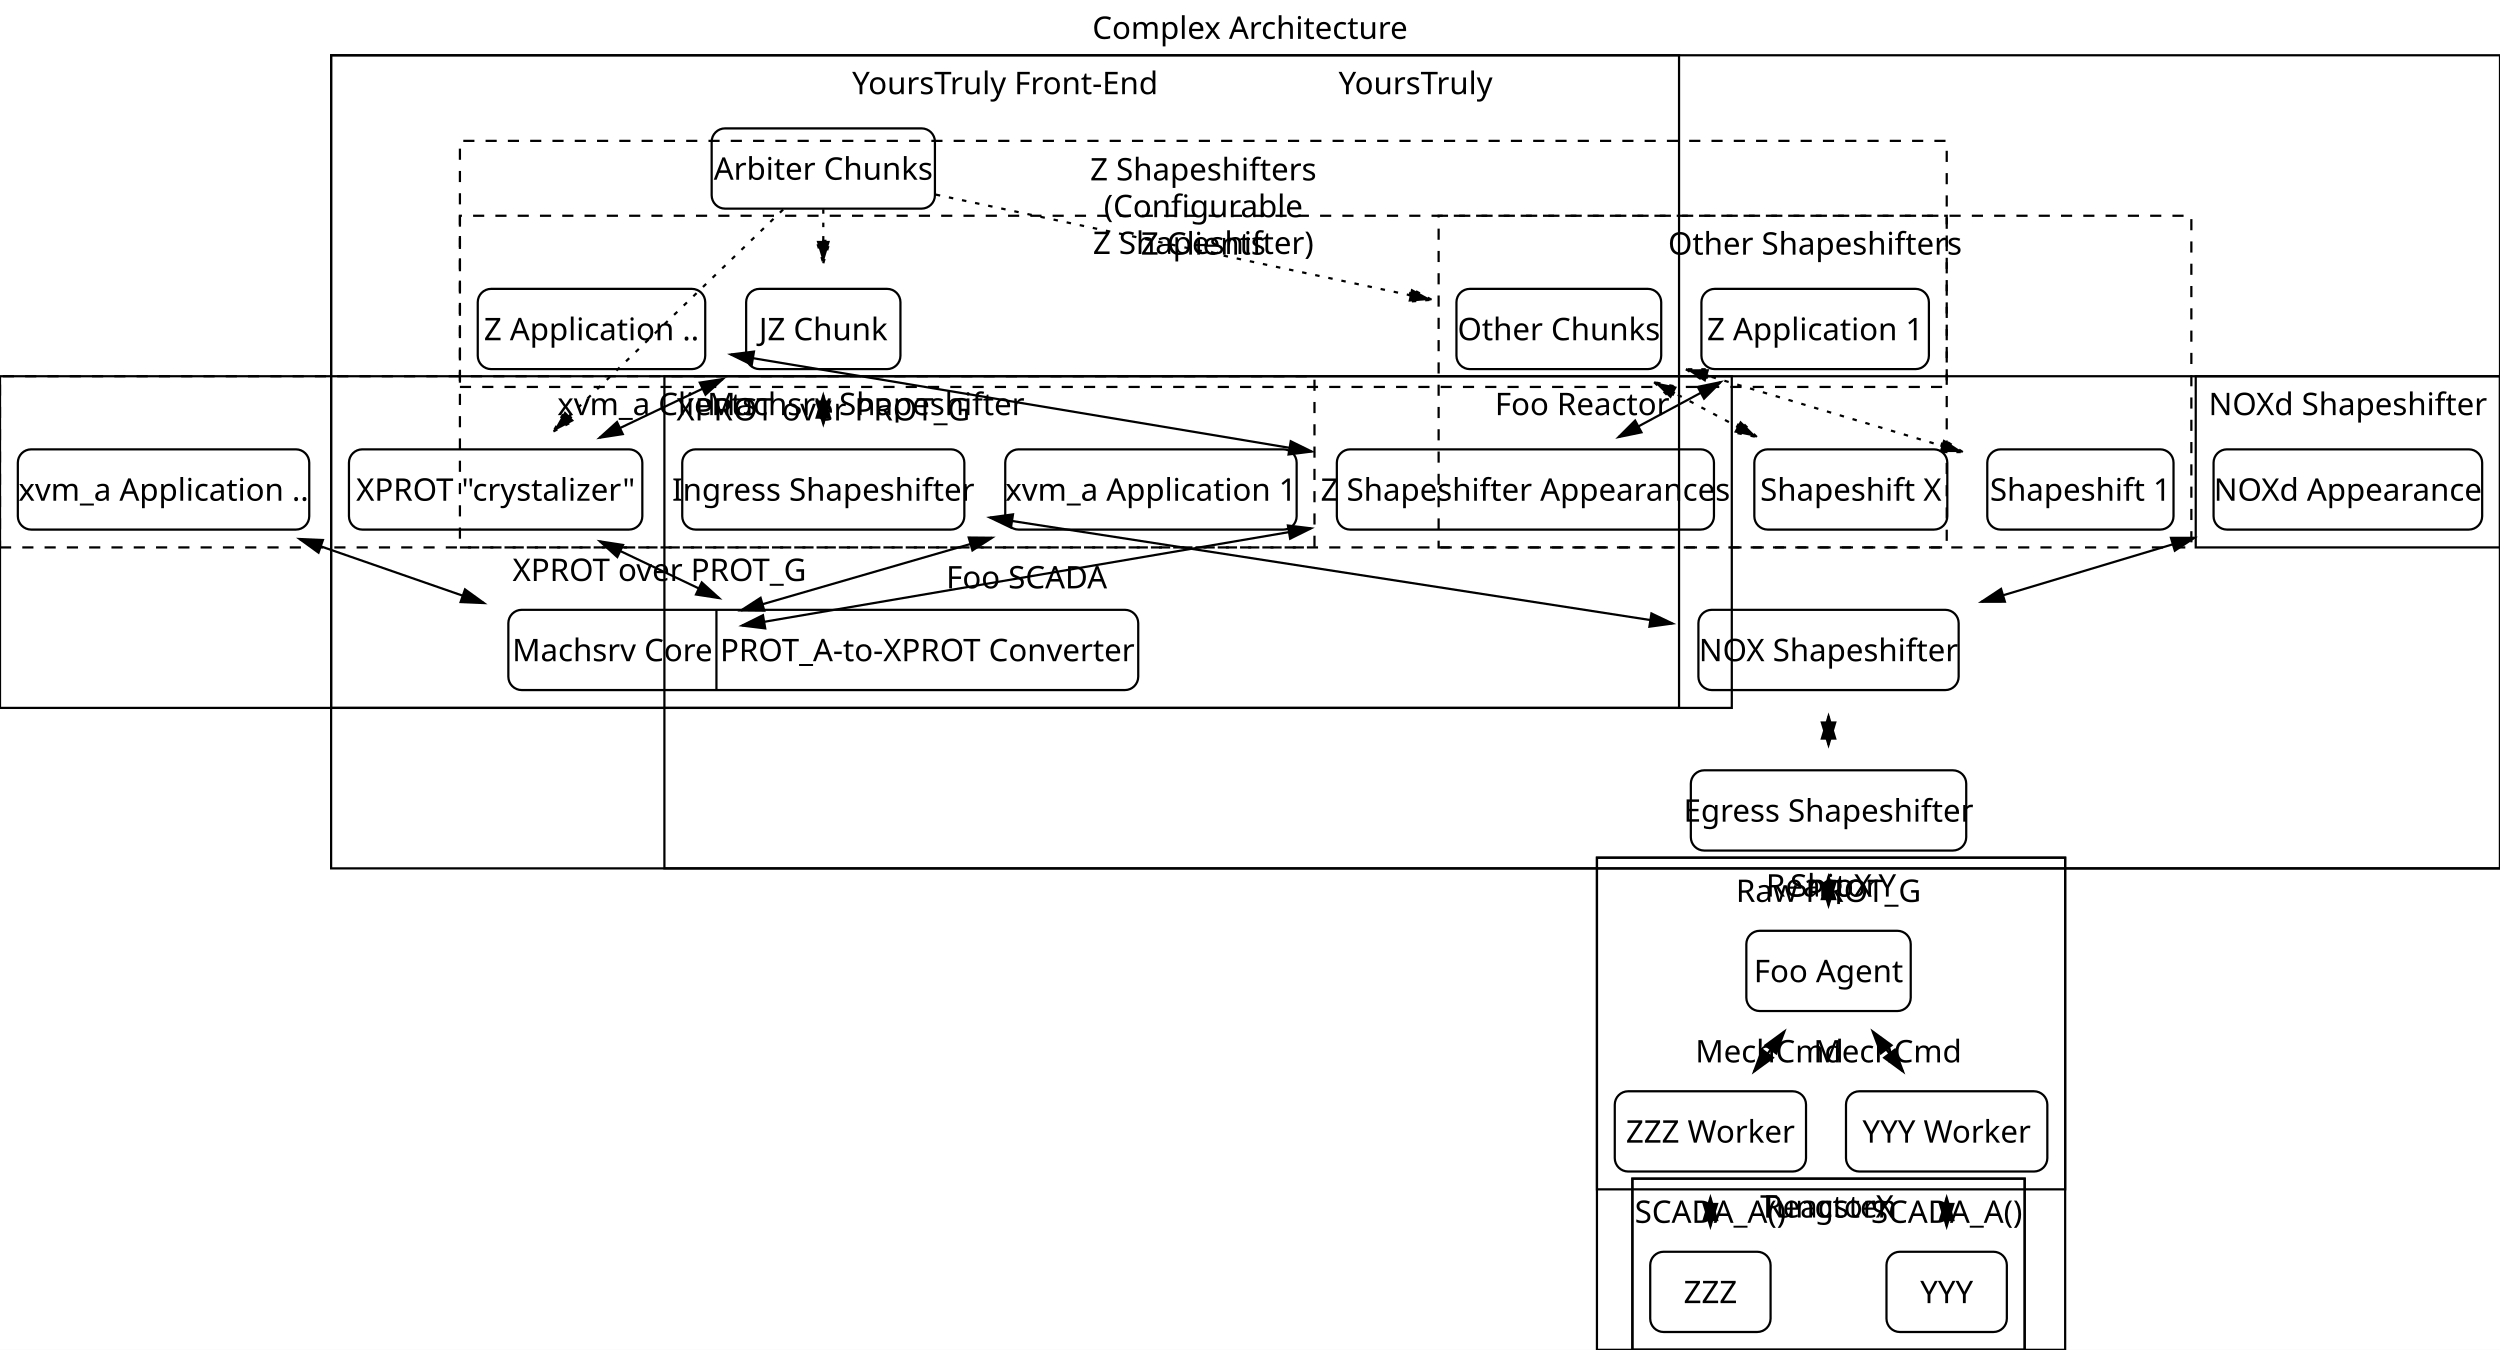
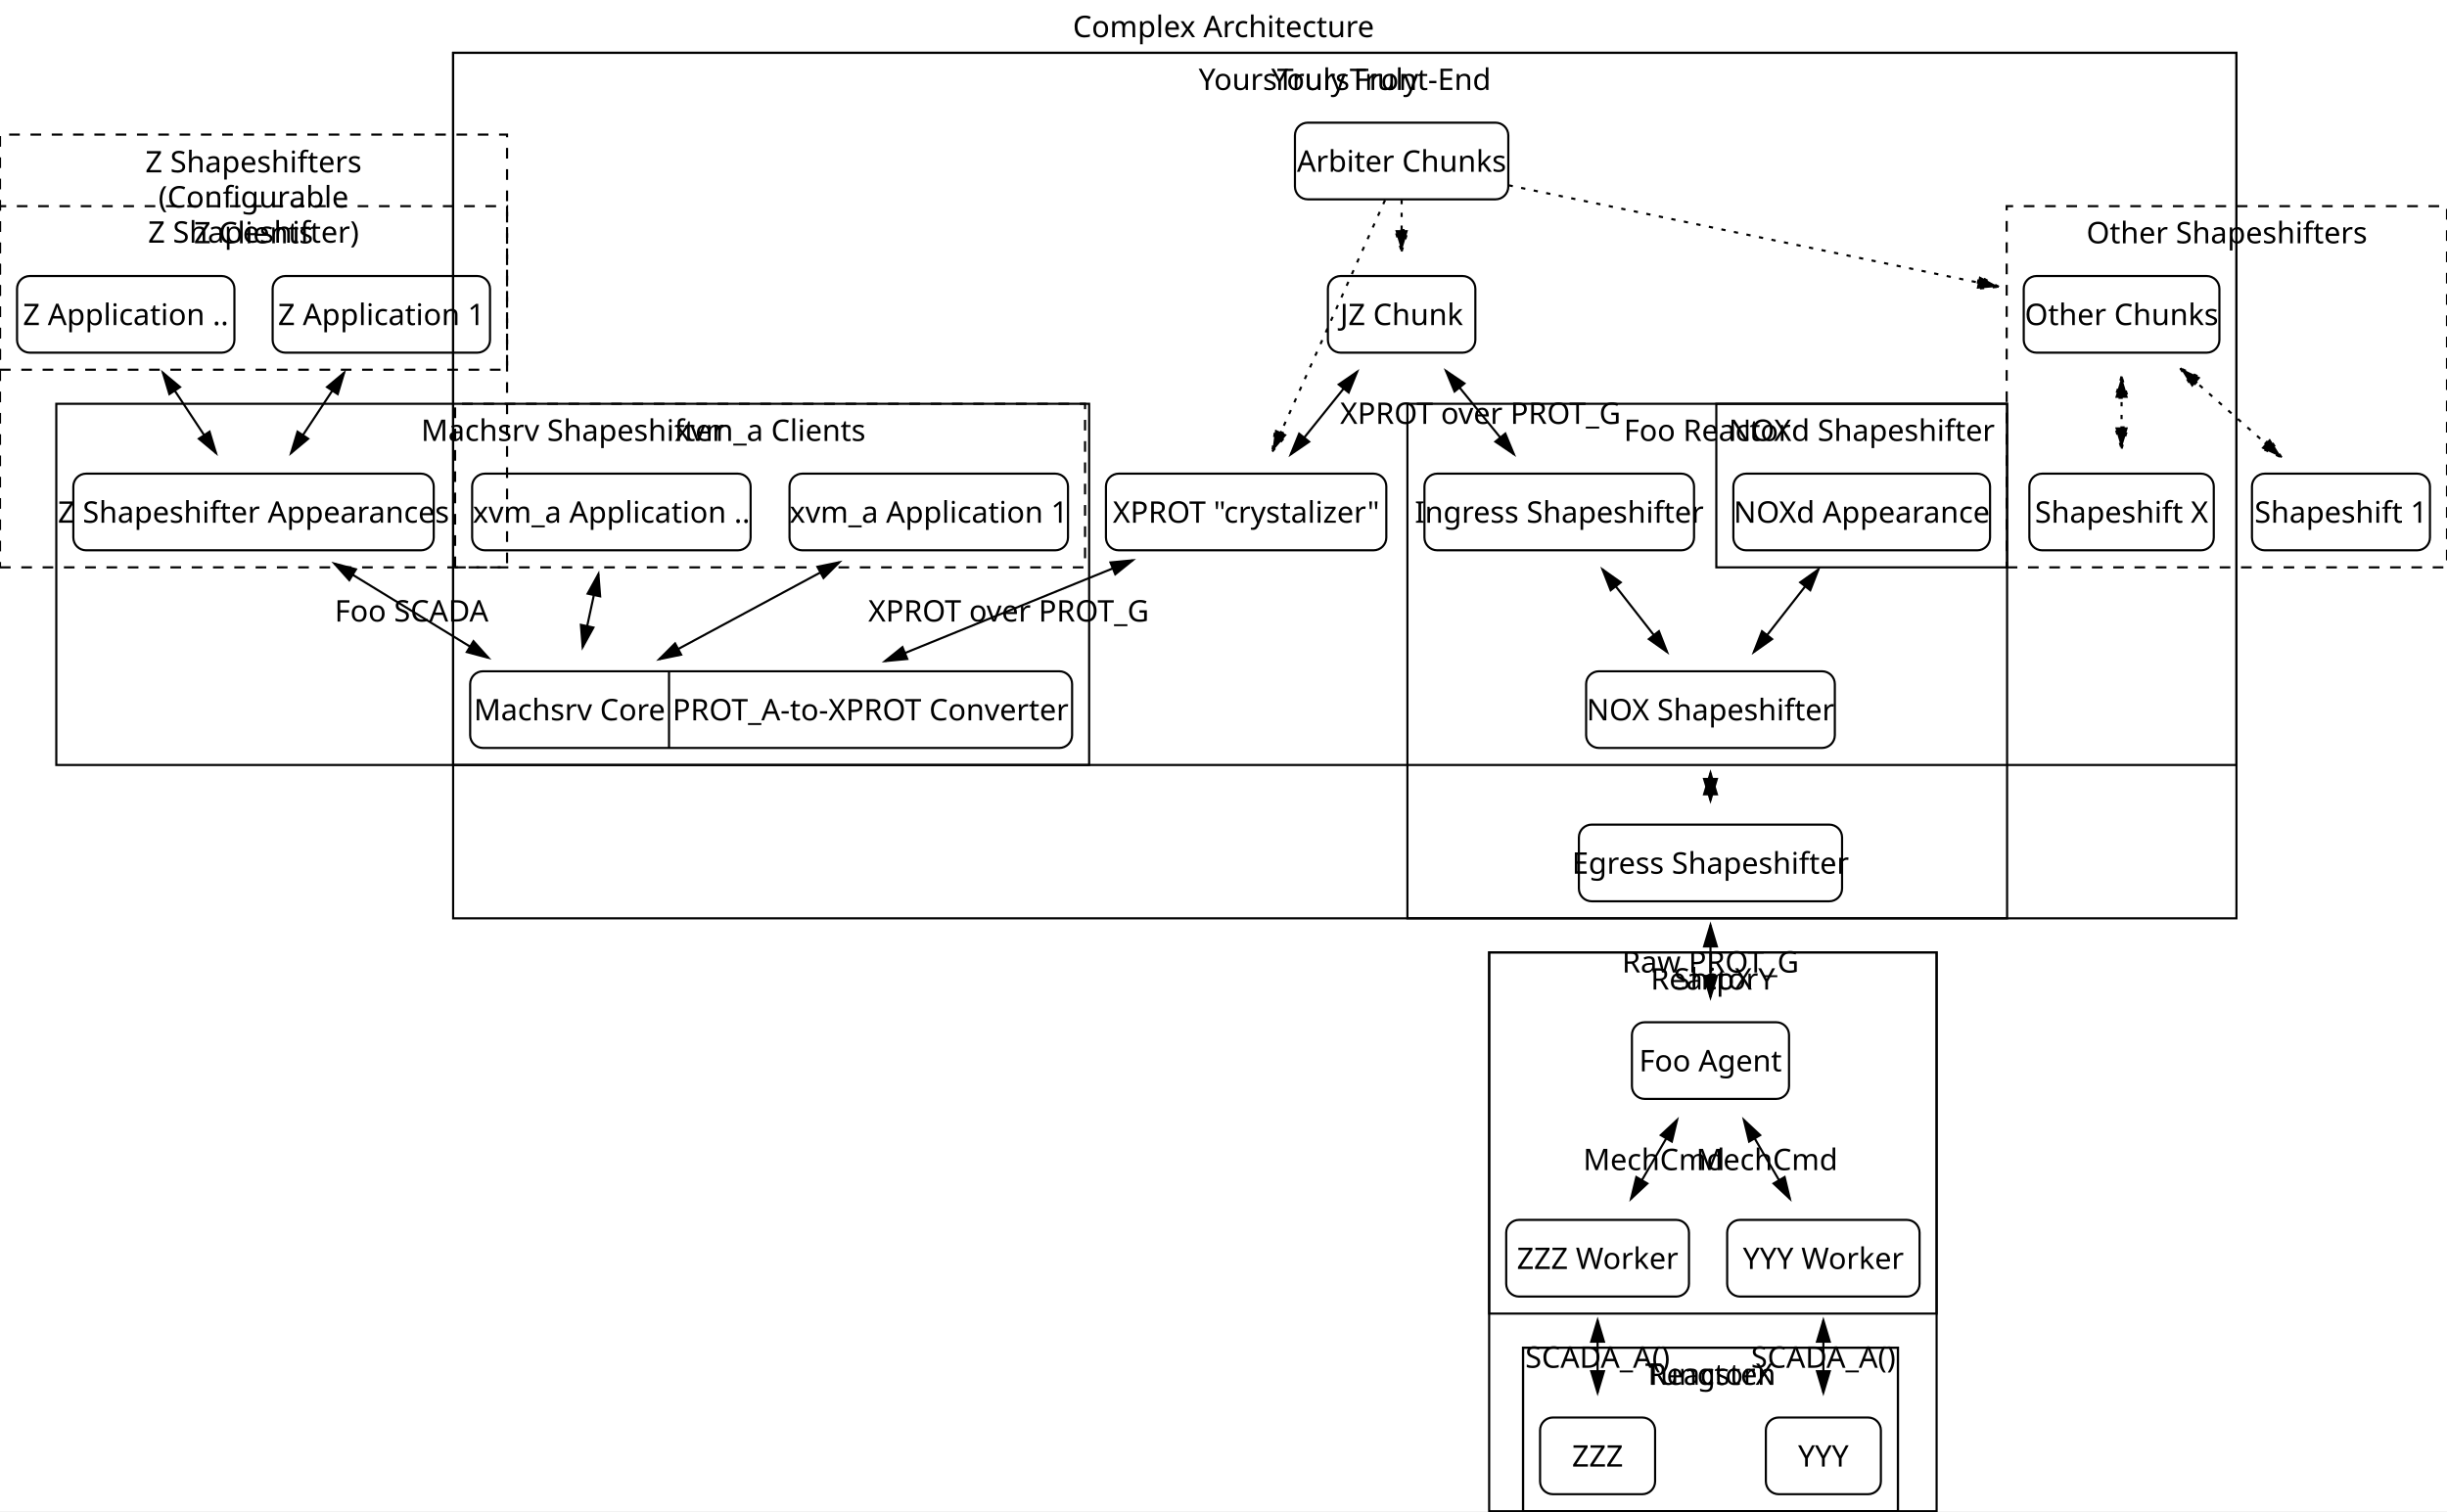
- <svg xmlns="http://www.w3.org/2000/svg" width="1121.624pt" height="605.6pt" viewBox="0 0 1121.624 605.6">
-   <rect x="0" y="0" width="1121.624" height="605.6" fill="white" />
-   <g transform="translate(0 605.6) scale(1 -1)">
-     <rect x="0" y="360" width="589.74" height="76.8" fill="none" stroke="black" stroke-dasharray="5,5" />
-     <text x="294.87" y="-419.35" transform="scale(1 -1)" text-anchor="middle" font-family="Times-Roman" font-size="14" fill="black">xvm_a Clients</text>
-     <rect x="206.343" y="432" width="667.055" height="76.8" fill="none" stroke="black" stroke-dasharray="5,5" />
-     <text x="539.87" y="-491.35" transform="scale(1 -1)" text-anchor="middle" font-family="Times-Roman" font-size="14" fill="black">Z Clients</text>
-     <rect x="206.343" y="360" width="667.055" height="182.4" fill="none" stroke="black" stroke-dasharray="5,5" />
-     <text x="539.87" y="-524.651" transform="scale(1 -1)" text-anchor="middle" font-family="Times-Roman" font-size="14" fill="black">Z Shapeshifters</text>
-     <text x="539.87" y="-508.15" transform="scale(1 -1)" text-anchor="middle" font-family="Times-Roman" font-size="14" fill="black">(Configurable</text>
-     <text x="539.87" y="-491.65" transform="scale(1 -1)" text-anchor="middle" font-family="Times-Roman" font-size="14" fill="black">Z Shapeshifter)</text>
-     <rect x="0" y="288" width="776.968" height="148.8" fill="none" stroke="black" />
-     <text x="388.484" y="-419.35" transform="scale(1 -1)" text-anchor="middle" font-family="Times-Roman" font-size="14" fill="black">Machsrv Shapeshifter</text>
-     <rect x="985.116" y="360" width="136.508" height="76.8" fill="none" stroke="black" />
-     <text x="1053.37" y="-419.35" transform="scale(1 -1)" text-anchor="middle" font-family="Times-Roman" font-size="14" fill="black">NOXd Shapeshifter</text>
-     <rect x="148.558" y="216" width="973.066" height="364.8" fill="none" stroke="black" />
-     <text x="635.091" y="-563.35" transform="scale(1 -1)" text-anchor="middle" font-family="Times-Roman" font-size="14" fill="black">YoursTruly</text>
-     <rect x="298.086" y="216" width="823.539" height="220.8" fill="none" stroke="black" />
-     <text x="709.855" y="-419.35" transform="scale(1 -1)" text-anchor="middle" font-family="Times-Roman" font-size="14" fill="black">Foo Reactor</text>
-     <rect x="148.558" y="288" width="604.744" height="292.8" fill="none" stroke="black" />
-     <text x="450.93" y="-563.35" transform="scale(1 -1)" text-anchor="middle" font-family="Times-Roman" font-size="14" fill="black">YoursTruly Front-End</text>
-     <rect x="645.438" y="360" width="337.713" height="148.8" fill="none" stroke="black" stroke-dasharray="5,5" />
-     <text x="814.295" y="-491.35" transform="scale(1 -1)" text-anchor="middle" font-family="Times-Roman" font-size="14" fill="black">Other Shapeshifters</text>
-     <rect x="716.468" y="0" width="210.066" height="220.8" fill="none" stroke="black" />
-     <text x="821.501" y="-203.35" transform="scale(1 -1)" text-anchor="middle" font-family="Times-Roman" font-size="14" fill="black">ShipX</text>
-     <rect x="732.37" y="0" width="176" height="76.8" fill="none" stroke="black" />
-     <text x="820.37" y="-59.35" transform="scale(1 -1)" text-anchor="middle" font-family="Times-Roman" font-size="14" fill="black">ReactorX</text>
-     <rect x="732.37" y="0" width="176" height="76.8" fill="none" stroke="black" />
-     <text x="820.37" y="-59.35" transform="scale(1 -1)" text-anchor="middle" font-family="Times-Roman" font-size="14" fill="black">Tungsten</text>
-     <rect x="716.468" y="72" width="210.066" height="148.8" fill="none" stroke="black" />
-     <text x="821.501" y="-203.35" transform="scale(1 -1)" text-anchor="middle" font-family="Times-Roman" font-size="14" fill="black">ReactorY</text>
-     <path d="M 771.909 434.136 C 757.243 426.239 740.83 417.401 726.214 409.531" fill="none" stroke="black" />
-     <polygon points="726.214,409.531 736.441,411.631 733.596,416.914" fill="black" stroke="black" />
-     <polygon points="771.909,434.136 761.682,432.037 764.527,426.754" fill="black" stroke="black" />
-     <path d="M 327.913 446.551 C 396.825 435.039 508.477 416.385 588.464 403.023" fill="none" stroke="black" />
-     <polygon points="588.464,403.023 579.095,407.629 578.106,401.711" fill="black" stroke="black" />
-     <polygon points="327.913,446.551 337.282,441.945 338.27,447.863" fill="black" stroke="black" />
-     <path d="M 588.173 368.561 C 509.005 355.032 399.372 336.297 332.958 324.947" fill="none" stroke="black" />
-     <polygon points="332.958,324.947 343.321,323.674 342.31,329.589" fill="black" stroke="black" />
-     <polygon points="588.173,368.561 577.81,369.833 578.821,363.919" fill="black" stroke="black" />
-     <text x="460.601" y="-341.618" transform="scale(1 -1)" text-anchor="middle" font-family="Times-Roman" font-size="14" fill="black">Foo SCADA</text>
-     <path d="M 445.054 364.339 C 409.17 353.943 366.242 341.506 332.463 331.72" fill="none" stroke="black" />
-     <polygon points="332.463,331.72 342.903,331.621 341.234,337.384" fill="black" stroke="black" />
-     <polygon points="445.054,364.339 434.614,364.438 436.284,358.675" fill="black" stroke="black" />
-     <path d="M 134.444 363.771 C 160.695 354.646 191.221 344.035 217.084 335.045" fill="none" stroke="black" />
-     <polygon points="217.084,335.045 208.623,341.162 206.653,335.495" fill="black" stroke="black" />
-     <polygon points="134.444,363.771 142.904,357.654 144.874,363.321" fill="black" stroke="black" />
-     <path d="M 444.139 373.395 C 529.261 360.183 667.242 338.767 750.341 325.869" fill="none" stroke="black" />
-     <polygon points="750.341,325.869 740.919,330.368 739.999,324.439" fill="black" stroke="black" />
-     <polygon points="444.139,373.395 453.561,368.897 454.481,374.826" fill="black" stroke="black" />
-     <path d="M 820.37 284.24 C 820.37 280.012 820.37 275.659 820.37 271.438" fill="none" stroke="black" />
-     <polygon points="820.37,271.438 823.37,281.438 817.37,281.438" fill="black" stroke="black" />
-     <polygon points="820.37,284.24 817.37,274.24 823.37,274.24" fill="black" stroke="black" />
-     <path d="M 984.447 364.294 C 954.346 355.25 919.129 344.67 889.055 335.635" fill="none" stroke="black" />
-     <polygon points="889.055,335.635 899.495,335.639 897.769,341.385" fill="black" stroke="black" />
-     <polygon points="984.447,364.294 974.007,364.289 975.733,358.543" fill="black" stroke="black" />
-     <path d="M 351.345 511.588 C 325.527 486.648 277.876 440.618 248.281 412.03" fill="none" stroke="black" stroke-dasharray="2,4" />
-     <polygon points="248.281,412.03 257.558,416.82 253.389,421.135" fill="black" stroke="black" stroke-dasharray="2,4" />
-     <path d="M 369.37 511.697 C 369.37 504.407 369.37 495.726 369.37 487.536" fill="none" stroke="black" stroke-dasharray="2,4" />
-     <polygon points="369.37,487.536 372.37,497.536 366.37,497.536" fill="black" stroke="black" stroke-dasharray="2,4" />
-     <path d="M 419.849 518.292 C 479.804 505.575 579.565 484.413 642.28 471.11" fill="none" stroke="black" stroke-dasharray="2,4" />
-     <polygon points="642.28,471.11 633.12,476.12 631.875,470.25" fill="black" stroke="black" stroke-dasharray="2,4" />
-     <path d="M 369.37 428.24 C 369.37 424.012 369.37 419.659 369.37 415.438" fill="none" stroke="black" />
-     <polygon points="369.37,415.438 372.37,425.438 366.37,425.438" fill="black" stroke="black" />
-     <polygon points="369.37,428.24 366.37,418.24 372.37,418.24" fill="black" stroke="black" />
-     <text x="369.37" y="-416.95" transform="scale(1 -1)" text-anchor="middle" font-family="Times-Roman" font-size="14" fill="black">XPROT over PROT_G</text>
-     <path d="M 324.275 435.526 C 306.776 427.193 286.738 417.651 269.088 409.246" fill="none" stroke="black" />
-     <polygon points="269.088,409.246 279.406,410.837 276.827,416.254" fill="black" stroke="black" />
-     <polygon points="324.275,435.526 313.957,433.935 316.536,428.518" fill="black" stroke="black" />
-     <path d="M 269.209 362.696 C 286.262 354.575 305.53 345.4 322.58 337.281" fill="none" stroke="black" />
-     <polygon points="322.58,337.281 314.841,344.289 312.261,338.872" fill="black" stroke="black" />
-     <polygon points="269.209,362.696 276.947,355.688 279.527,361.105" fill="black" stroke="black" />
-     <text x="295.87" y="-344.95" transform="scale(1 -1)" text-anchor="middle" font-family="Times-Roman" font-size="14" fill="black">XPROT over PROT_G</text>
-     <path d="M 756.402 439.939 C 794.276 428.609 843.64 413.842 880.607 402.784" fill="none" stroke="black" stroke-dasharray="2,4" />
-     <polygon points="880.607,402.784 871.886,408.524 870.166,402.776" fill="black" stroke="black" stroke-dasharray="2,4" />
-     <polygon points="756.402,439.939 765.123,434.199 766.842,439.947" fill="black" stroke="black" stroke-dasharray="2,4" />
-     <path d="M 742.158 434.136 C 756.937 426.239 773.476 417.401 788.205 409.531" fill="none" stroke="black" stroke-dasharray="2,4" />
-     <polygon points="788.205,409.531 780.799,416.89 777.971,411.598" fill="black" stroke="black" stroke-dasharray="2,4" />
-     <polygon points="742.158,434.136 749.564,426.778 752.392,432.069" fill="black" stroke="black" stroke-dasharray="2,4" />
-     <path d="M 800.531 142.797 C 796.096 136.939 791.395 130.73 786.969 124.886" fill="none" stroke="black" />
-     <polygon points="786.969,124.886 795.398,131.047 790.614,134.669" fill="black" stroke="black" />
-     <polygon points="800.531,142.797 792.102,136.635 796.886,133.013" fill="black" stroke="black" />
-     <text x="793.87" y="-128.95" transform="scale(1 -1)" text-anchor="middle" font-family="Times-Roman" font-size="14" fill="black">MechCmd</text>
-     <path d="M 840.21 142.797 C 844.645 136.939 849.346 130.73 853.771 124.886" fill="none" stroke="black" />
-     <polygon points="853.771,124.886 850.126,134.669 845.343,131.047" fill="black" stroke="black" />
-     <polygon points="840.21,142.797 843.854,133.013 848.638,136.635" fill="black" stroke="black" />
-     <text x="846.87" y="-128.95" transform="scale(1 -1)" text-anchor="middle" font-family="Times-Roman" font-size="14" fill="black">MechCmd</text>
-     <path d="M 767.37 68.24 C 767.37 64.012 767.37 59.659 767.37 55.438" fill="none" stroke="black" />
-     <polygon points="767.37,55.438 770.37,65.438 764.37,65.438" fill="black" stroke="black" />
-     <polygon points="767.37,68.24 764.37,58.24 770.37,58.24" fill="black" stroke="black" />
-     <text x="767.37" y="-56.95" transform="scale(1 -1)" text-anchor="middle" font-family="Times-Roman" font-size="14" fill="black">SCADA_A()</text>
-     <path d="M 873.37 68.24 C 873.37 64.012 873.37 59.659 873.37 55.438" fill="none" stroke="black" />
-     <polygon points="873.37,55.438 876.37,65.438 870.37,65.438" fill="black" stroke="black" />
-     <polygon points="873.37,68.24 870.37,58.24 876.37,58.24" fill="black" stroke="black" />
-     <text x="873.37" y="-56.95" transform="scale(1 -1)" text-anchor="middle" font-family="Times-Roman" font-size="14" fill="black">SCADA_A()</text>
-     <path d="M 820.37 212.24 C 820.37 208.012 820.37 203.659 820.37 199.438" fill="none" stroke="black" />
-     <polygon points="820.37,199.438 823.37,209.438 817.37,209.438" fill="black" stroke="black" />
-     <polygon points="820.37,212.24 817.37,202.24 823.37,202.24" fill="black" stroke="black" />
-     <text x="820.37" y="-200.95" transform="scale(1 -1)" text-anchor="middle" font-family="Times-Roman" font-size="14" fill="black">Raw PROT_G</text>
-     <rect x="8" y="368" width="130.74" height="36" rx="6" ry="6" fill="none" stroke="black" />
-     <text x="73.37" y="-380.95" transform="scale(1 -1)" text-anchor="middle" font-family="Times-Roman" font-size="14" fill="black">xvm_a Application ..</text>
-     <rect x="451" y="368" width="130.74" height="36" rx="6" ry="6" fill="none" stroke="black" />
-     <text x="516.37" y="-380.95" transform="scale(1 -1)" text-anchor="middle" font-family="Times-Roman" font-size="14" fill="black">xvm_a Application 1</text>
-     <rect x="214.343" y="440" width="102.055" height="36" rx="6" ry="6" fill="none" stroke="black" />
-     <text x="265.37" y="-452.95" transform="scale(1 -1)" text-anchor="middle" font-family="Times-Roman" font-size="14" fill="black">Z Application ..</text>
-     <rect x="763.343" y="440" width="102.055" height="36" rx="6" ry="6" fill="none" stroke="black" />
-     <text x="814.37" y="-452.95" transform="scale(1 -1)" text-anchor="middle" font-family="Times-Roman" font-size="14" fill="black">Z Application 1</text>
-     <rect x="599.772" y="368" width="169.196" height="36" rx="6" ry="6" fill="none" stroke="black" />
-     <text x="684.37" y="-380.95" transform="scale(1 -1)" text-anchor="middle" font-family="Times-Roman" font-size="14" fill="black">Z Shapeshifter Appearances</text>
-     <rect x="228.072" y="296" width="282.597" height="36" rx="6" ry="6" fill="none" stroke="black" />
-     <line x1="321.43" y1="296" x2="321.43" y2="332" stroke="black" />
-     <text x="274.751" y="-308.95" transform="scale(1 -1)" text-anchor="middle" font-family="Times-Roman" font-size="14" fill="black">Machsrv Core</text>
-     <text x="416.05" y="-308.95" transform="scale(1 -1)" text-anchor="middle" font-family="Times-Roman" font-size="14" fill="black">PROT_A-to-XPROT Converter</text>
-     <rect x="993.116" y="368" width="120.508" height="36" rx="6" ry="6" fill="none" stroke="black" />
-     <text x="1053.37" y="-380.95" transform="scale(1 -1)" text-anchor="middle" font-family="Times-Roman" font-size="14" fill="black">NOXd Appearance</text>
-     <rect x="306.086" y="368" width="126.569" height="36" rx="6" ry="6" fill="none" stroke="black" />
-     <text x="369.37" y="-380.95" transform="scale(1 -1)" text-anchor="middle" font-family="Times-Roman" font-size="14" fill="black">Ingress Shapeshifter</text>
-     <rect x="761.991" y="296" width="116.758" height="36" rx="6" ry="6" fill="none" stroke="black" />
-     <text x="820.37" y="-308.95" transform="scale(1 -1)" text-anchor="middle" font-family="Times-Roman" font-size="14" fill="black">NOX Shapeshifter</text>
-     <rect x="758.594" y="224" width="123.552" height="36" rx="6" ry="6" fill="none" stroke="black" />
-     <text x="820.37" y="-236.95" transform="scale(1 -1)" text-anchor="middle" font-family="Times-Roman" font-size="14" fill="black">Egress Shapeshifter</text>
-     <rect x="653.438" y="440" width="91.864" height="36" rx="6" ry="6" fill="none" stroke="black" />
-     <text x="699.37" y="-452.95" transform="scale(1 -1)" text-anchor="middle" font-family="Times-Roman" font-size="14" fill="black">Other Chunks</text>
-     <rect x="156.558" y="368" width="131.624" height="36" rx="6" ry="6" fill="none" stroke="black" />
-     <text x="222.37" y="-380.95" transform="scale(1 -1)" text-anchor="middle" font-family="Times-Roman" font-size="14" fill="black">XPROT "crystalizer"</text>
-     <rect x="334.757" y="440" width="69.226" height="36" rx="6" ry="6" fill="none" stroke="black" />
-     <text x="369.37" y="-452.95" transform="scale(1 -1)" text-anchor="middle" font-family="Times-Roman" font-size="14" fill="black">JZ Chunk</text>
-     <rect x="319.287" y="512" width="100.167" height="36" rx="6" ry="6" fill="none" stroke="black" />
-     <text x="369.37" y="-524.95" transform="scale(1 -1)" text-anchor="middle" font-family="Times-Roman" font-size="14" fill="black">Arbiter Chunks</text>
-     <rect x="787.081" y="368" width="86.578" height="36" rx="6" ry="6" fill="none" stroke="black" />
-     <text x="830.37" y="-380.95" transform="scale(1 -1)" text-anchor="middle" font-family="Times-Roman" font-size="14" fill="black">Shapeshift X</text>
-     <rect x="891.589" y="368" width="83.562" height="36" rx="6" ry="6" fill="none" stroke="black" />
-     <text x="933.37" y="-380.95" transform="scale(1 -1)" text-anchor="middle" font-family="Times-Roman" font-size="14" fill="black">Shapeshift 1</text>
-     <rect x="740.37" y="8" width="54" height="36" rx="6" ry="6" fill="none" stroke="black" />
-     <text x="767.37" y="-20.95" transform="scale(1 -1)" text-anchor="middle" font-family="Times-Roman" font-size="14" fill="black">ZZZ</text>
-     <rect x="846.37" y="8" width="54" height="36" rx="6" ry="6" fill="none" stroke="black" />
-     <text x="873.37" y="-20.95" transform="scale(1 -1)" text-anchor="middle" font-family="Times-Roman" font-size="14" fill="black">YYY</text>
-     <rect x="724.468" y="80" width="85.804" height="36" rx="6" ry="6" fill="none" stroke="black" />
-     <text x="767.37" y="-92.95" transform="scale(1 -1)" text-anchor="middle" font-family="Times-Roman" font-size="14" fill="black">ZZZ Worker</text>
-     <rect x="828.206" y="80" width="90.329" height="36" rx="6" ry="6" fill="none" stroke="black" />
-     <text x="873.37" y="-92.95" transform="scale(1 -1)" text-anchor="middle" font-family="Times-Roman" font-size="14" fill="black">YYY Worker</text>
-     <rect x="783.495" y="152" width="73.751" height="36" rx="6" ry="6" fill="none" stroke="black" />
-     <text x="820.37" y="-164.95" transform="scale(1 -1)" text-anchor="middle" font-family="Times-Roman" font-size="14" fill="black">Foo Agent</text>
-     <text x="560.812" y="-588.15" transform="scale(1 -1)" text-anchor="middle" font-family="Times-Roman" font-size="14" fill="black">Complex Architecture</text>
+ <svg xmlns="http://www.w3.org/2000/svg" width="1148.808pt" height="709.6pt" viewBox="0 0 1148.808 709.6">
+   <rect x="0" y="0" width="1148.808" height="709.6" fill="white" />
+   <g transform="translate(0 709.6) scale(1 -1)">
+     <rect x="213.657" y="443.2" width="295.74" height="76.8" fill="none" stroke="black" stroke-dasharray="5,5" />
+     <text x="361.528" y="-502.55" transform="scale(1 -1)" text-anchor="middle" font-family="Times-Roman" font-size="14" fill="black">xvm_a Clients</text>
+     <rect x="0" y="536" width="238.055" height="76.8" fill="none" stroke="black" stroke-dasharray="5,5" />
+     <text x="119.028" y="-595.35" transform="scale(1 -1)" text-anchor="middle" font-family="Times-Roman" font-size="14" fill="black">Z Clients</text>
+     <rect x="0" y="443.2" width="238.055" height="203.2" fill="none" stroke="black" stroke-dasharray="5,5" />
+     <text x="119.028" y="-628.651" transform="scale(1 -1)" text-anchor="middle" font-family="Times-Roman" font-size="14" fill="black">Z Shapeshifters</text>
+     <text x="119.028" y="-612.15" transform="scale(1 -1)" text-anchor="middle" font-family="Times-Roman" font-size="14" fill="black">(Configurable</text>
+     <text x="119.028" y="-595.65" transform="scale(1 -1)" text-anchor="middle" font-family="Times-Roman" font-size="14" fill="black">Z Shapeshifter)</text>
+     <rect x="26.43" y="350.4" width="484.896" height="169.6" fill="none" stroke="black" />
+     <text x="268.878" y="-502.55" transform="scale(1 -1)" text-anchor="middle" font-family="Times-Roman" font-size="14" fill="black">Machsrv Shapeshifter</text>
+     <rect x="805.773" y="443.2" width="136.508" height="76.8" fill="none" stroke="black" />
+     <text x="874.028" y="-502.55" transform="scale(1 -1)" text-anchor="middle" font-family="Times-Roman" font-size="14" fill="black">NOXd Shapeshifter</text>
+     <rect x="212.729" y="278.4" width="837.231" height="406.4" fill="none" stroke="black" />
+     <text x="631.344" y="-667.35" transform="scale(1 -1)" text-anchor="middle" font-family="Times-Roman" font-size="14" fill="black">YoursTruly</text>
+     <rect x="660.743" y="278.4" width="281.539" height="241.6" fill="none" stroke="black" />
+     <text x="801.513" y="-502.55" transform="scale(1 -1)" text-anchor="middle" font-family="Times-Roman" font-size="14" fill="black">Foo Reactor</text>
+     <rect x="212.729" y="350.4" width="837.231" height="334.4" fill="none" stroke="black" />
+     <text x="631.344" y="-667.35" transform="scale(1 -1)" text-anchor="middle" font-family="Times-Roman" font-size="14" fill="black">YoursTruly Front-End</text>
+     <rect x="942.096" y="443.2" width="206.713" height="169.6" fill="none" stroke="black" stroke-dasharray="5,5" />
+     <text x="1045.452" y="-595.35" transform="scale(1 -1)" text-anchor="middle" font-family="Times-Roman" font-size="14" fill="black">Other Shapeshifters</text>
+     <rect x="699.126" y="0" width="210.066" height="262.4" fill="none" stroke="black" />
+     <text x="804.159" y="-244.95" transform="scale(1 -1)" text-anchor="middle" font-family="Times-Roman" font-size="14" fill="black">ShipX</text>
+     <rect x="715.028" y="0" width="176" height="76.8" fill="none" stroke="black" />
+     <text x="803.028" y="-59.35" transform="scale(1 -1)" text-anchor="middle" font-family="Times-Roman" font-size="14" fill="black">ReactorX</text>
+     <rect x="715.028" y="0" width="176" height="76.8" fill="none" stroke="black" />
+     <text x="803.028" y="-59.35" transform="scale(1 -1)" text-anchor="middle" font-family="Times-Roman" font-size="14" fill="black">Tungsten</text>
+     <rect x="699.126" y="92.8" width="210.066" height="169.6" fill="none" stroke="black" />
+     <text x="804.159" y="-244.95" transform="scale(1 -1)" text-anchor="middle" font-family="Times-Roman" font-size="14" fill="black">ReactorY</text>
+     <path d="M 161.548 534.548 C 153.725 522.708 144.517 508.773 136.673 496.904" fill="none" stroke="black" />
+     <polygon points="136.673,496.904 144.689,503.593 139.684,506.901" fill="black" stroke="black" />
+     <polygon points="161.548,534.548 153.532,527.859 158.538,524.551" fill="black" stroke="black" />
+     <path d="M 76.507 534.548 C 84.331 522.708 93.539 508.773 101.382 496.904" fill="none" stroke="black" />
+     <polygon points="101.382,496.904 98.372,506.901 93.366,503.593" fill="black" stroke="black" />
+     <polygon points="76.507,534.548 79.517,524.551 84.523,527.859" fill="black" stroke="black" />
+     <path d="M 157.022 444.95 C 179.185 431.388 207.056 414.332 229.247 400.752" fill="none" stroke="black" />
+     <polygon points="229.247,400.752 222.283,408.531 219.152,403.413" fill="black" stroke="black" />
+     <polygon points="157.022,444.95 163.986,437.171 167.117,442.289" fill="black" stroke="black" />
+     <text x="193.218" y="-417.75" transform="scale(1 -1)" text-anchor="middle" font-family="Times-Roman" font-size="14" fill="black">Foo SCADA</text>
+     <path d="M 394.003 445.57 C 368.231 431.692 335.346 413.984 309.552 400.094" fill="none" stroke="black" />
+     <polygon points="309.552,400.094 319.779,402.194 316.935,407.477" fill="black" stroke="black" />
+     <polygon points="394.003,445.57 383.776,443.47 386.621,438.188" fill="black" stroke="black" />
+     <path d="M 280.935 440.002 C 278.584 429.12 275.898 416.692 273.543 405.792" fill="none" stroke="black" />
+     <polygon points="273.543,405.792 278.588,414.933 272.723,416.201" fill="black" stroke="black" />
+     <polygon points="280.935,440.002 275.891,430.861 281.755,429.594" fill="black" stroke="black" />
+     <path d="M 752.374 442.18 C 761.865 430.042 773.136 415.628 782.633 403.482" fill="none" stroke="black" />
+     <polygon points="782.633,403.482 778.837,413.207 774.11,409.512" fill="black" stroke="black" />
+     <polygon points="752.374,442.18 756.17,432.455 760.897,436.15" fill="black" stroke="black" />
+     <path d="M 803.028 346.64 C 803.028 342.412 803.028 338.059 803.028 333.838" fill="none" stroke="black" />
+     <polygon points="803.028,333.838 806.028,343.838 800.028,343.838" fill="black" stroke="black" />
+     <polygon points="803.028,346.64 800.028,336.64 806.028,336.64" fill="black" stroke="black" />
+     <path d="M 853.682 442.18 C 844.19 430.042 832.92 415.628 823.422 403.482" fill="none" stroke="black" />
+     <polygon points="823.422,403.482 831.945,409.512 827.219,413.207" fill="black" stroke="black" />
+     <polygon points="853.682,442.18 845.159,436.15 849.885,432.455" fill="black" stroke="black" />
+     <path d="M 650.215 615.578 C 637.537 587.303 612.384 531.208 597.299 497.567" fill="none" stroke="black" stroke-dasharray="2,4" />
+     <polygon points="597.299,497.567 604.128,505.464 598.653,507.919" fill="black" stroke="black" stroke-dasharray="2,4" />
+     <path d="M 658.028 615.697 C 658.028 608.407 658.028 599.726 658.028 591.536" fill="none" stroke="black" stroke-dasharray="2,4" />
+     <polygon points="658.028,591.536 661.028,601.536 655.028,601.536" fill="black" stroke="black" stroke-dasharray="2,4" />
+     <path d="M 708.265 622.596 C 769.764 609.859 873.692 588.336 938.385 574.938" fill="none" stroke="black" stroke-dasharray="2,4" />
+     <polygon points="938.385,574.938 929.202,579.903 927.985,574.028" fill="black" stroke="black" stroke-dasharray="2,4" />
+     <path d="M 678.883 535.41 C 688.824 523.212 700.699 508.641 710.7 496.37" fill="none" stroke="black" />
+     <polygon points="710.7,496.37 706.708,506.017 702.057,502.226" fill="black" stroke="black" />
+     <polygon points="678.883,535.41 682.875,525.763 687.526,529.554" fill="black" stroke="black" />
+     <text x="695.028" y="-510.55" transform="scale(1 -1)" text-anchor="middle" font-family="Times-Roman" font-size="14" fill="black">XPROT over PROT_G</text>
+     <path d="M 637.109 534.98 C 627.35 522.842 615.762 508.428 605.997 496.282" fill="none" stroke="black" />
+     <polygon points="605.997,496.282 614.6,502.196 609.924,505.955" fill="black" stroke="black" />
+     <polygon points="637.109,534.98 628.505,529.066 633.181,525.307" fill="black" stroke="black" />
+     <path d="M 531.728 446.498 C 496.589 432.19 450.733 413.519 415.548 399.192" fill="none" stroke="black" />
+     <polygon points="415.548,399.192 425.941,400.185 423.679,405.742" fill="black" stroke="black" />
+     <polygon points="531.728,446.498 521.335,445.505 523.598,439.948" fill="black" stroke="black" />
+     <text x="473.528" y="-417.75" transform="scale(1 -1)" text-anchor="middle" font-family="Times-Roman" font-size="14" fill="black">XPROT over PROT_G</text>
+     <path d="M 1023.605 536.689 C 1038.316 523.721 1056.375 507.801 1071.133 494.791" fill="none" stroke="black" stroke-dasharray="2,4" />
+     <polygon points="1071.133,494.791 1065.615,503.654 1061.648,499.153" fill="black" stroke="black" stroke-dasharray="2,4" />
+     <polygon points="1023.605,536.689 1029.123,527.826 1033.091,532.326" fill="black" stroke="black" stroke-dasharray="2,4" />
+     <path d="M 996.028 532.802 C 996.028 522.036 996.028 509.756 996.028 498.941" fill="none" stroke="black" stroke-dasharray="2,4" />
+     <polygon points="996.028,498.941 999.028,508.941 993.028,508.941" fill="black" stroke="black" stroke-dasharray="2,4" />
+     <polygon points="996.028,532.802 993.028,522.802 999.028,522.802" fill="black" stroke="black" stroke-dasharray="2,4" />
+     <path d="M 787.334 183.714 C 780.529 172.055 772.576 158.43 765.765 146.762" fill="none" stroke="black" />
+     <polygon points="765.765,146.762 773.397,153.886 768.216,156.911" fill="black" stroke="black" />
+     <polygon points="787.334,183.714 779.702,176.59 784.884,173.565" fill="black" stroke="black" />
+     <text x="776.528" y="-160.15" transform="scale(1 -1)" text-anchor="middle" font-family="Times-Roman" font-size="14" fill="black">MechCmd</text>
+     <path d="M 818.721 183.714 C 825.526 172.055 833.479 158.43 840.29 146.762" fill="none" stroke="black" />
+     <polygon points="840.29,146.762 837.84,156.911 832.658,153.886" fill="black" stroke="black" />
+     <polygon points="818.721,183.714 821.171,173.565 826.353,176.59" fill="black" stroke="black" />
+     <text x="829.528" y="-160.15" transform="scale(1 -1)" text-anchor="middle" font-family="Times-Roman" font-size="14" fill="black">MechCmd</text>
+     <path d="M 750.028 89.602 C 750.028 78.836 750.028 66.556 750.028 55.741" fill="none" stroke="black" />
+     <polygon points="750.028,55.741 753.028,65.741 747.028,65.741" fill="black" stroke="black" />
+     <polygon points="750.028,89.602 747.028,79.602 753.028,79.602" fill="black" stroke="black" />
+     <text x="750.028" y="-67.35" transform="scale(1 -1)" text-anchor="middle" font-family="Times-Roman" font-size="14" fill="black">SCADA_A()</text>
+     <path d="M 856.028 89.602 C 856.028 78.836 856.028 66.556 856.028 55.741" fill="none" stroke="black" />
+     <polygon points="856.028,55.741 859.028,65.741 853.028,65.741" fill="black" stroke="black" />
+     <polygon points="856.028,89.602 853.028,79.602 859.028,79.602" fill="black" stroke="black" />
+     <text x="856.028" y="-67.35" transform="scale(1 -1)" text-anchor="middle" font-family="Times-Roman" font-size="14" fill="black">SCADA_A()</text>
+     <path d="M 803.028 275.202 C 803.028 264.436 803.028 252.156 803.028 241.341" fill="none" stroke="black" />
+     <polygon points="803.028,241.341 806.028,251.341 800.028,251.341" fill="black" stroke="black" />
+     <polygon points="803.028,275.202 800.028,265.202 806.028,265.202" fill="black" stroke="black" />
+     <text x="803.028" y="-252.95" transform="scale(1 -1)" text-anchor="middle" font-family="Times-Roman" font-size="14" fill="black">Raw PROT_G</text>
+     <rect x="221.657" y="451.2" width="130.74" height="36" rx="6" ry="6" fill="none" stroke="black" />
+     <text x="287.028" y="-464.15" transform="scale(1 -1)" text-anchor="middle" font-family="Times-Roman" font-size="14" fill="black">xvm_a Application ..</text>
+     <rect x="370.657" y="451.2" width="130.74" height="36" rx="6" ry="6" fill="none" stroke="black" />
+     <text x="436.028" y="-464.15" transform="scale(1 -1)" text-anchor="middle" font-family="Times-Roman" font-size="14" fill="black">xvm_a Application 1</text>
+     <rect x="8" y="544" width="102.055" height="36" rx="6" ry="6" fill="none" stroke="black" />
+     <text x="59.028" y="-556.95" transform="scale(1 -1)" text-anchor="middle" font-family="Times-Roman" font-size="14" fill="black">Z Application ..</text>
+     <rect x="128" y="544" width="102.055" height="36" rx="6" ry="6" fill="none" stroke="black" />
+     <text x="179.028" y="-556.95" transform="scale(1 -1)" text-anchor="middle" font-family="Times-Roman" font-size="14" fill="black">Z Application 1</text>
+     <rect x="34.43" y="451.2" width="169.196" height="36" rx="6" ry="6" fill="none" stroke="black" />
+     <text x="119.028" y="-464.15" transform="scale(1 -1)" text-anchor="middle" font-family="Times-Roman" font-size="14" fill="black">Z Shapeshifter Appearances</text>
+     <rect x="220.729" y="358.4" width="282.597" height="36" rx="6" ry="6" fill="none" stroke="black" />
+     <line x1="314.088" y1="358.4" x2="314.088" y2="394.4" stroke="black" />
+     <text x="267.408" y="-371.35" transform="scale(1 -1)" text-anchor="middle" font-family="Times-Roman" font-size="14" fill="black">Machsrv Core</text>
+     <text x="408.707" y="-371.35" transform="scale(1 -1)" text-anchor="middle" font-family="Times-Roman" font-size="14" fill="black">PROT_A-to-XPROT Converter</text>
+     <rect x="813.773" y="451.2" width="120.508" height="36" rx="6" ry="6" fill="none" stroke="black" />
+     <text x="874.028" y="-464.15" transform="scale(1 -1)" text-anchor="middle" font-family="Times-Roman" font-size="14" fill="black">NOXd Appearance</text>
+     <rect x="668.743" y="451.2" width="126.569" height="36" rx="6" ry="6" fill="none" stroke="black" />
+     <text x="732.028" y="-464.15" transform="scale(1 -1)" text-anchor="middle" font-family="Times-Roman" font-size="14" fill="black">Ingress Shapeshifter</text>
+     <rect x="744.649" y="358.4" width="116.758" height="36" rx="6" ry="6" fill="none" stroke="black" />
+     <text x="803.028" y="-371.35" transform="scale(1 -1)" text-anchor="middle" font-family="Times-Roman" font-size="14" fill="black">NOX Shapeshifter</text>
+     <rect x="741.252" y="286.4" width="123.552" height="36" rx="6" ry="6" fill="none" stroke="black" />
+     <text x="803.028" y="-299.35" transform="scale(1 -1)" text-anchor="middle" font-family="Times-Roman" font-size="14" fill="black">Egress Shapeshifter</text>
+     <rect x="950.096" y="544" width="91.864" height="36" rx="6" ry="6" fill="none" stroke="black" />
+     <text x="996.028" y="-556.95" transform="scale(1 -1)" text-anchor="middle" font-family="Times-Roman" font-size="14" fill="black">Other Chunks</text>
+     <rect x="519.216" y="451.2" width="131.624" height="36" rx="6" ry="6" fill="none" stroke="black" />
+     <text x="585.028" y="-464.15" transform="scale(1 -1)" text-anchor="middle" font-family="Times-Roman" font-size="14" fill="black">XPROT "crystalizer"</text>
+     <rect x="623.415" y="544" width="69.226" height="36" rx="6" ry="6" fill="none" stroke="black" />
+     <text x="658.028" y="-556.95" transform="scale(1 -1)" text-anchor="middle" font-family="Times-Roman" font-size="14" fill="black">JZ Chunk</text>
+     <rect x="607.944" y="616" width="100.167" height="36" rx="6" ry="6" fill="none" stroke="black" />
+     <text x="658.028" y="-628.95" transform="scale(1 -1)" text-anchor="middle" font-family="Times-Roman" font-size="14" fill="black">Arbiter Chunks</text>
+     <rect x="952.739" y="451.2" width="86.578" height="36" rx="6" ry="6" fill="none" stroke="black" />
+     <text x="996.028" y="-464.15" transform="scale(1 -1)" text-anchor="middle" font-family="Times-Roman" font-size="14" fill="black">Shapeshift X</text>
+     <rect x="1057.247" y="451.2" width="83.562" height="36" rx="6" ry="6" fill="none" stroke="black" />
+     <text x="1099.028" y="-464.15" transform="scale(1 -1)" text-anchor="middle" font-family="Times-Roman" font-size="14" fill="black">Shapeshift 1</text>
+     <rect x="723.028" y="8" width="54" height="36" rx="6" ry="6" fill="none" stroke="black" />
+     <text x="750.028" y="-20.95" transform="scale(1 -1)" text-anchor="middle" font-family="Times-Roman" font-size="14" fill="black">ZZZ</text>
+     <rect x="829.028" y="8" width="54" height="36" rx="6" ry="6" fill="none" stroke="black" />
+     <text x="856.028" y="-20.95" transform="scale(1 -1)" text-anchor="middle" font-family="Times-Roman" font-size="14" fill="black">YYY</text>
+     <rect x="707.126" y="100.8" width="85.804" height="36" rx="6" ry="6" fill="none" stroke="black" />
+     <text x="750.028" y="-113.75" transform="scale(1 -1)" text-anchor="middle" font-family="Times-Roman" font-size="14" fill="black">ZZZ Worker</text>
+     <rect x="810.863" y="100.8" width="90.329" height="36" rx="6" ry="6" fill="none" stroke="black" />
+     <text x="856.028" y="-113.75" transform="scale(1 -1)" text-anchor="middle" font-family="Times-Roman" font-size="14" fill="black">YYY Worker</text>
+     <rect x="766.152" y="193.6" width="73.751" height="36" rx="6" ry="6" fill="none" stroke="black" />
+     <text x="803.028" y="-206.55" transform="scale(1 -1)" text-anchor="middle" font-family="Times-Roman" font-size="14" fill="black">Foo Agent</text>
+     <text x="574.404" y="-692.15" transform="scale(1 -1)" text-anchor="middle" font-family="Times-Roman" font-size="14" fill="black">Complex Architecture</text>
  </g>
</svg>
